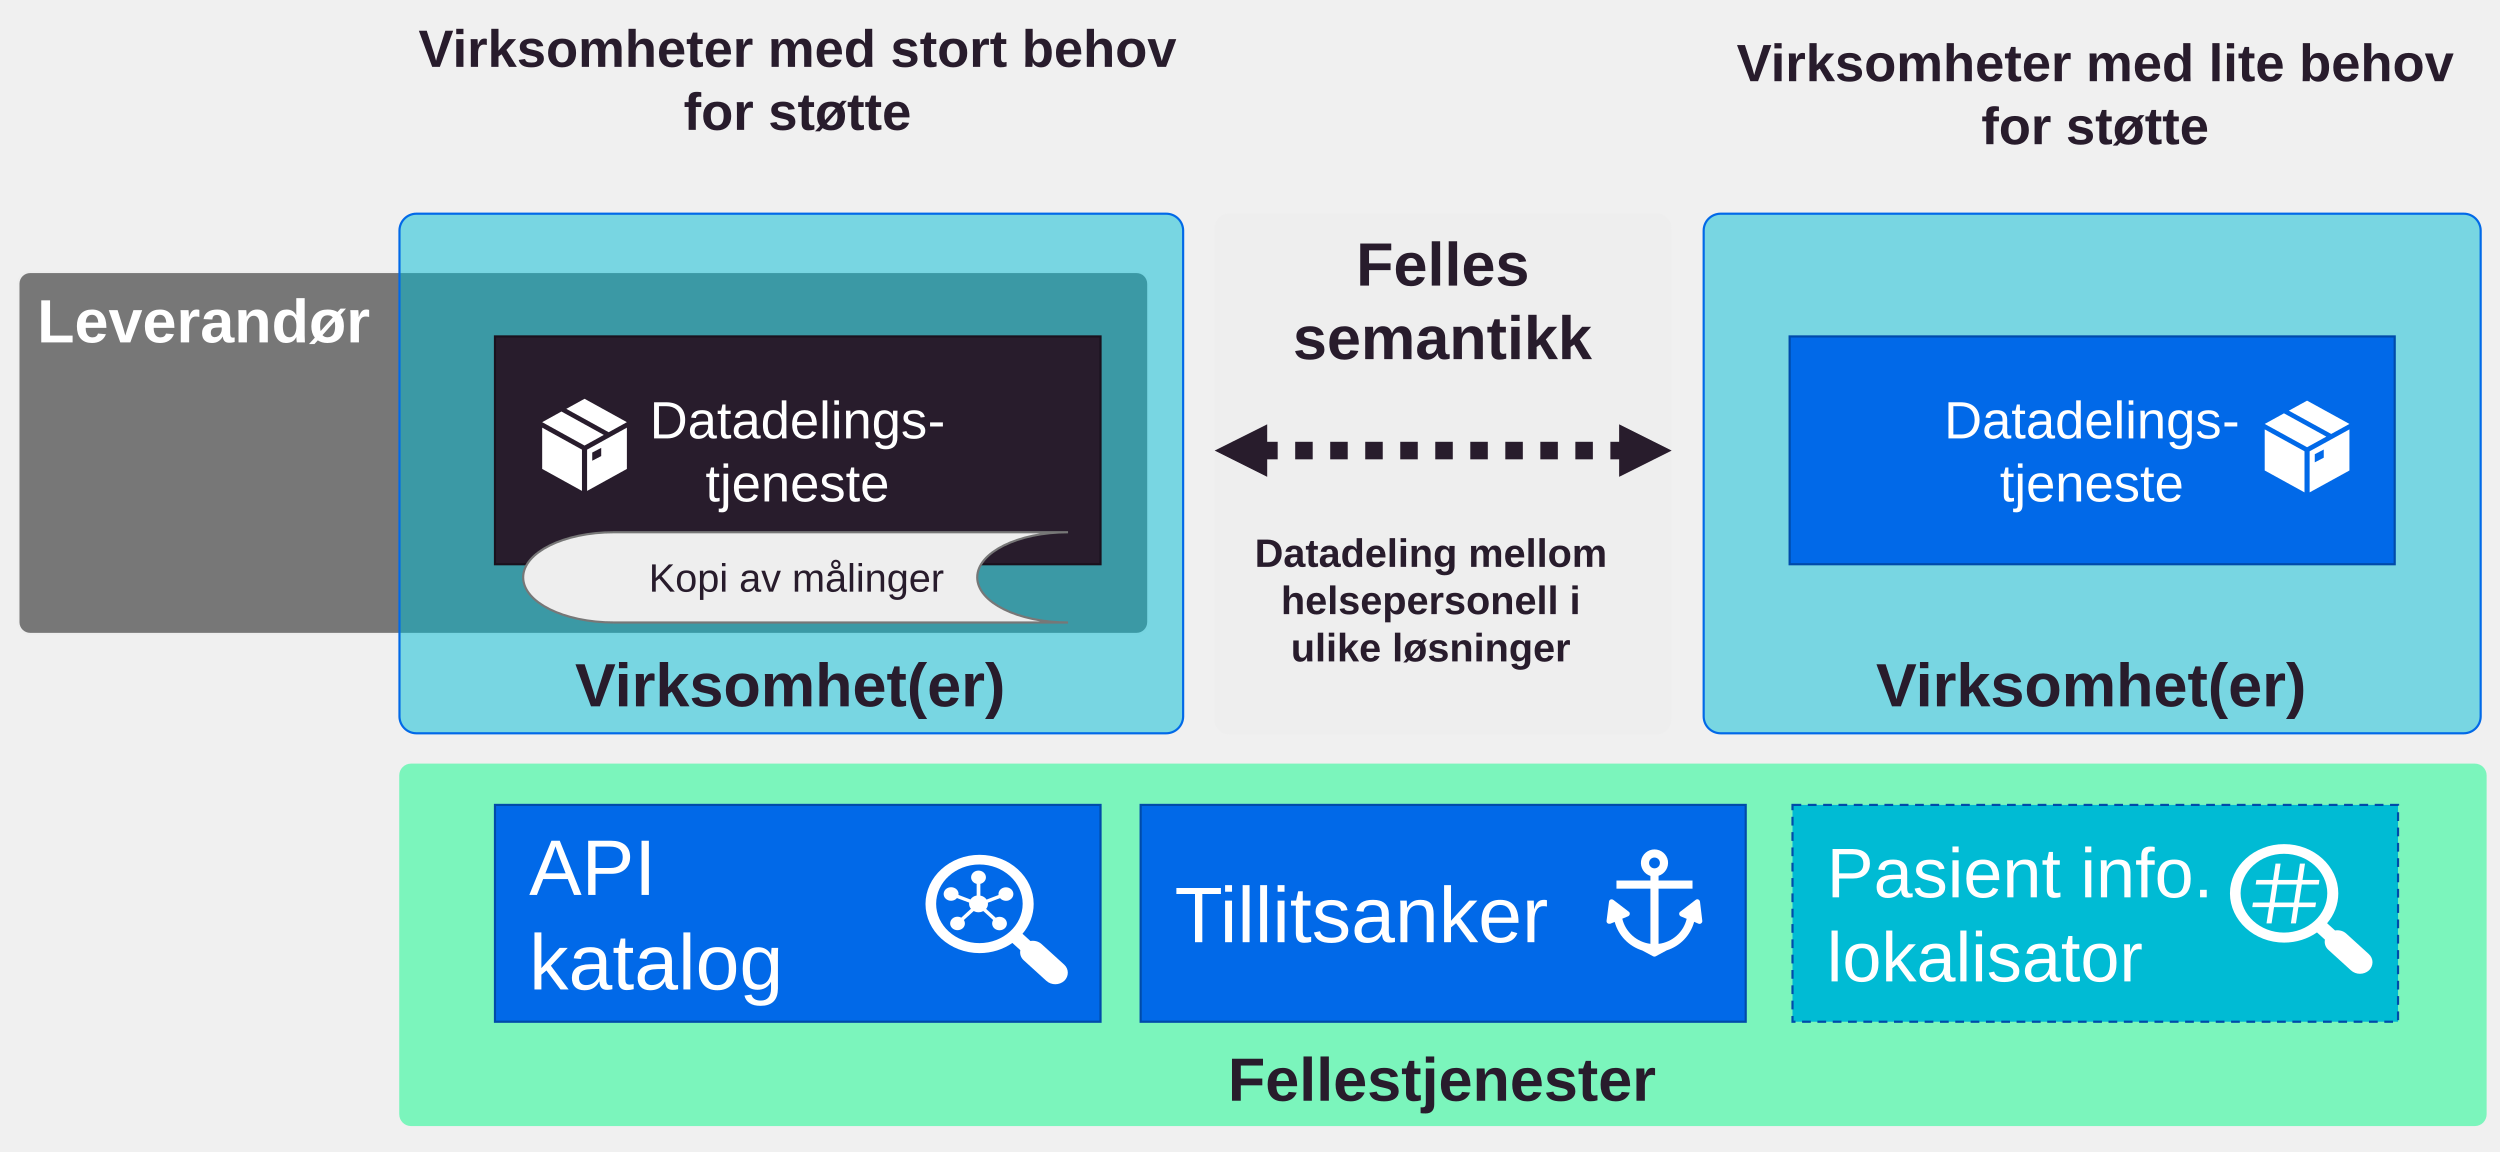
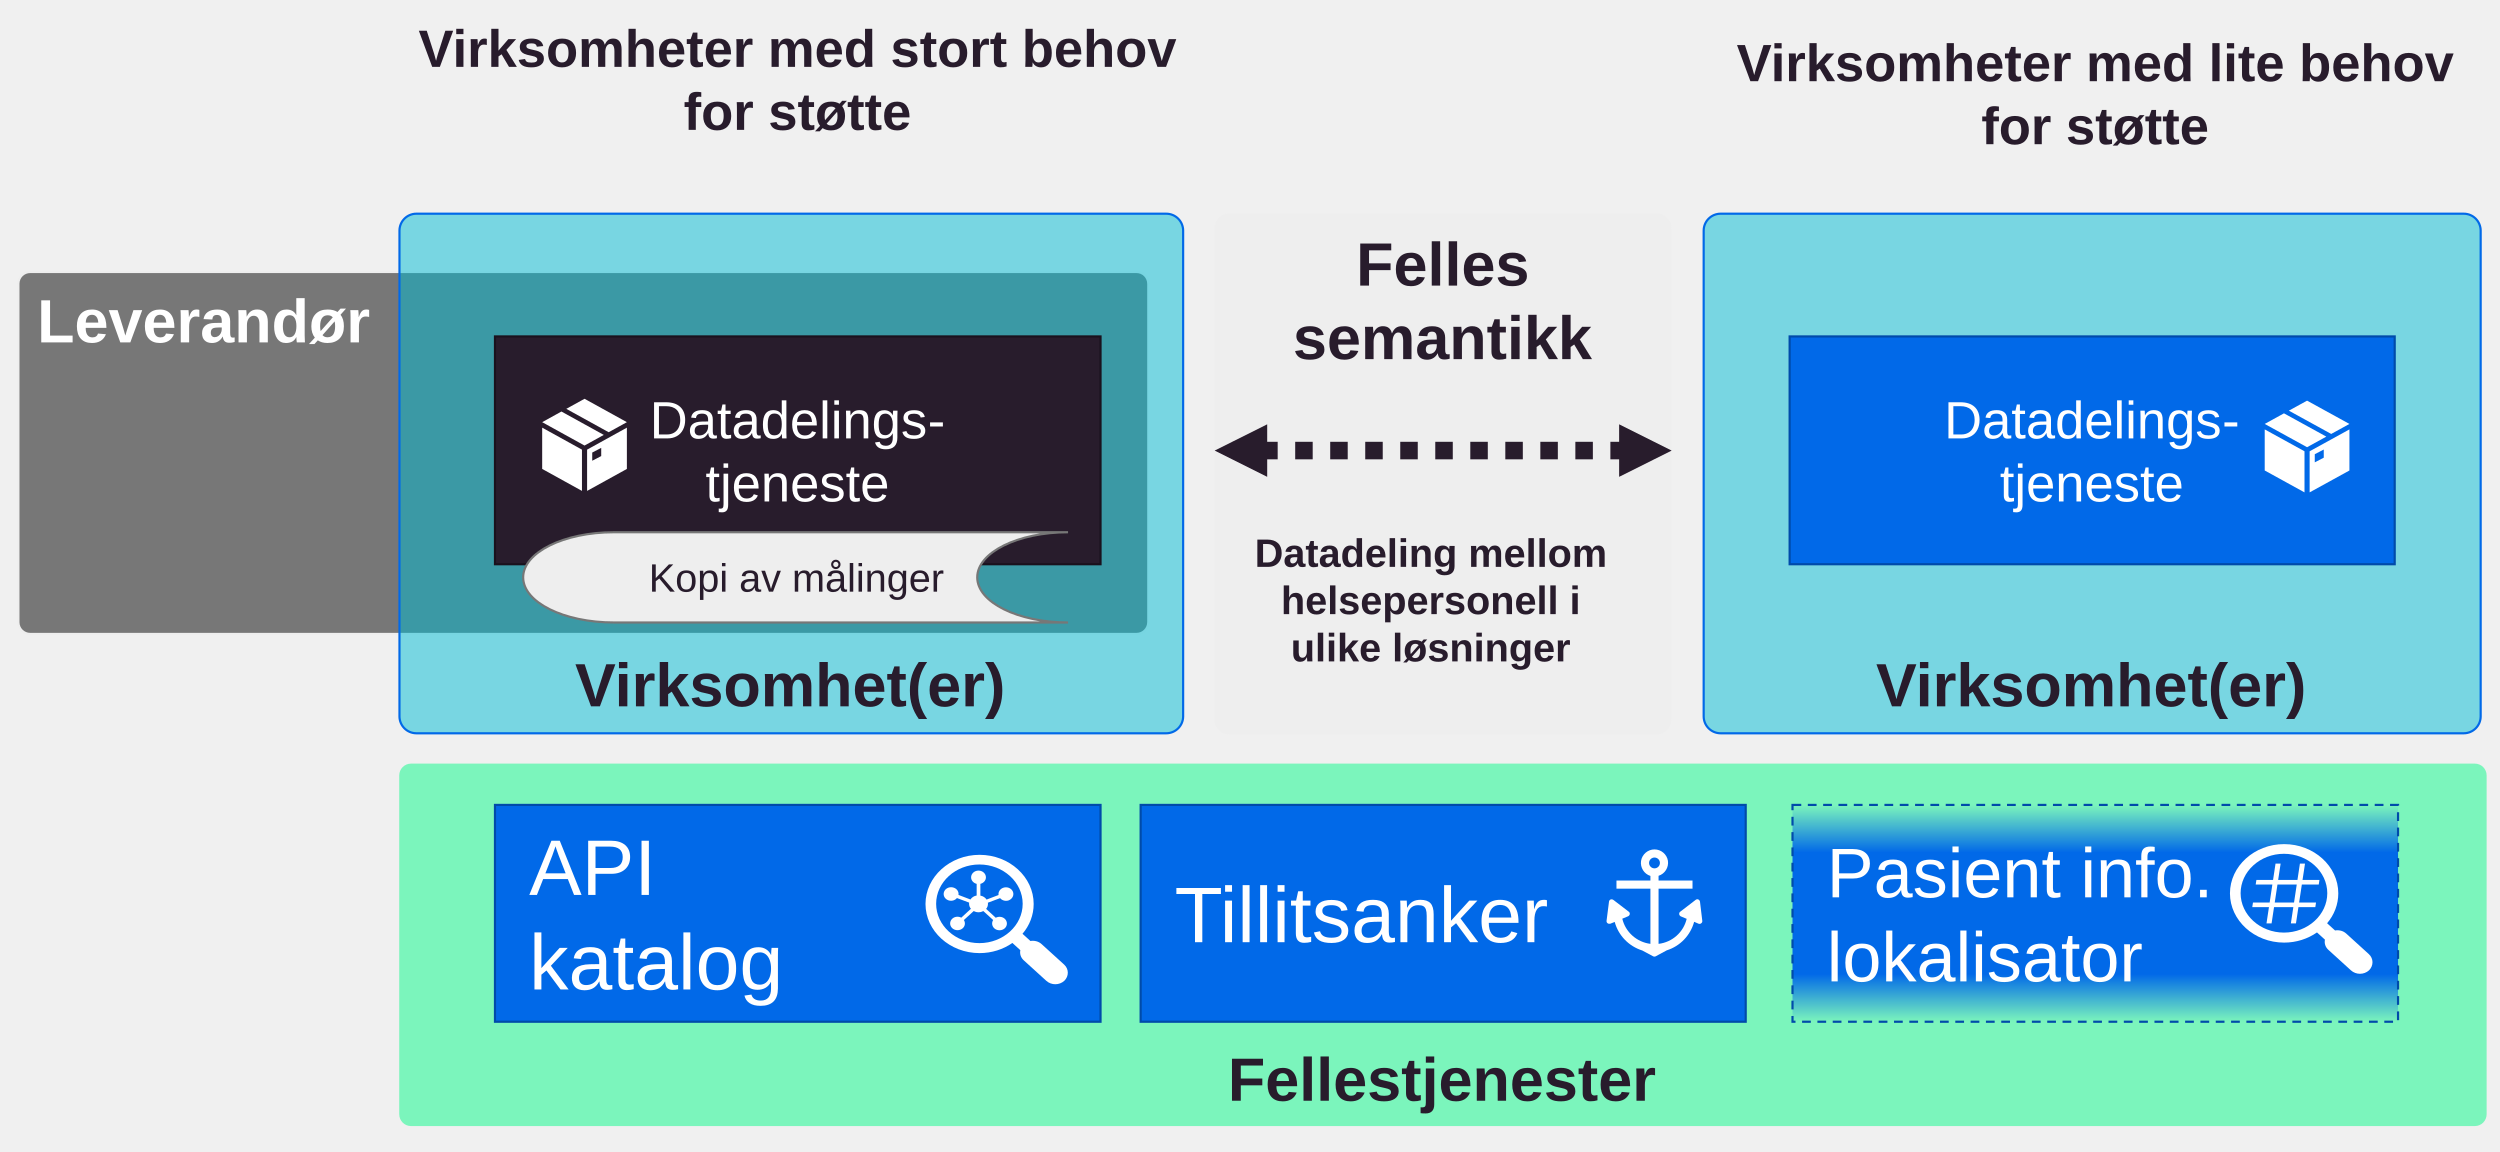
<svg xmlns="http://www.w3.org/2000/svg" width="5235" height="2412" xml:space="preserve" overflow="hidden">
  <defs>
    <clipPath id="clip0">
      <rect x="1178" y="1234" width="5235" height="2412" />
    </clipPath>
    <clipPath id="clip1">
      <rect x="2272" y="2048" width="260" height="235" />
    </clipPath>
    <clipPath id="clip2">
      <rect x="2272" y="2048" width="260" height="235" />
    </clipPath>
    <clipPath id="clip3">
      <rect x="2272" y="2048" width="260" height="235" />
    </clipPath>
    <clipPath id="clip4">
      <rect x="5879" y="2051" width="259" height="235" />
    </clipPath>
    <clipPath id="clip5">
      <rect x="5879" y="2051" width="259" height="235" />
    </clipPath>
    <clipPath id="clip6">
      <rect x="5879" y="2051" width="259" height="235" />
    </clipPath>
-     <clipPath id="clip7">
-       <rect x="5814" y="2972" width="364" height="331" />
-     </clipPath>
+     <linearGradient x1="5565.5" y1="2919.5" x2="5565.5" y2="3373.5" gradientUnits="userSpaceOnUse" spreadMethod="reflect" id="fill7">
+       <stop offset="0" stop-color="#7BF5BC" />
+       <stop offset="0.22" stop-color="#0169E8" />
+       <stop offset="0.78" stop-color="#0169E8" />
+       <stop offset="1" stop-color="#7BF5BC" />
+     </linearGradient>
    <clipPath id="clip8">
      <rect x="5814" y="2972" width="364" height="331" />
    </clipPath>
    <clipPath id="clip9">
      <rect x="5814" y="2972" width="364" height="331" />
    </clipPath>
    <clipPath id="clip10">
-       <rect x="5879" y="3028" width="170" height="155" />
+       <rect x="5814" y="2972" width="364" height="331" />
    </clipPath>
    <clipPath id="clip11">
      <rect x="5879" y="3028" width="170" height="155" />
    </clipPath>
    <clipPath id="clip12">
      <rect x="5879" y="3028" width="170" height="155" />
    </clipPath>
    <clipPath id="clip13">
-       <rect x="4505" y="2989" width="275" height="273" />
+       <rect x="5879" y="3028" width="170" height="155" />
    </clipPath>
    <clipPath id="clip14">
      <rect x="4505" y="2989" width="275" height="273" />
    </clipPath>
    <clipPath id="clip15">
+       <rect x="4505" y="2989" width="275" height="273" />
+     </clipPath>
+     <clipPath id="clip16">
      <rect x="4505" y="2989" width="275" height="273" />
    </clipPath>
  </defs>
  <g clip-path="url(#clip0)" transform="translate(-1178 -1234)">
    <path d="M1216.5 1828.19C1216.5 1814.55 1227.55 1803.5 1241.19 1803.5L3557.81 1803.5C3571.45 1803.5 3582.5 1814.55 3582.5 1828.19L3582.5 2536.81C3582.5 2550.45 3571.45 2561.5 3557.81 2561.5L1241.19 2561.5C1227.55 2561.5 1216.5 2550.45 1216.5 2536.81Z" stroke="#EEEEEE" stroke-width="4.583" stroke-miterlimit="8" fill="#777777" fill-rule="evenodd" />
    <text fill="#FFFFFF" font-family="Arial,Arial_MSFontService,sans-serif" font-weight="700" font-size="128" transform="matrix(1 0 0 1 1255.81 1951)">Leverandør</text>
    <path d="M3721 1712.17C3721 1694.95 3734.96 1681 3752.17 1681L4646.83 1681C4664.04 1681 4678 1694.95 4678 1712.17L4678 2740.83C4678 2758.04 4664.04 2772 4646.83 2772L3752.17 2772C3734.96 2772 3721 2758.04 3721 2740.83Z" fill="#EEEEEE" fill-rule="evenodd" />
    <text fill="#281C2C" font-family="Arial,Arial_MSFontService,sans-serif" font-weight="700" font-size="128" transform="matrix(1 0 0 1 4017.76 1832)">Felles <tspan font-size="128" x="-132.344" y="154">semantikk</tspan>
    </text>
    <path d="M2014 2857.72C2014 2844.07 2025.07 2833 2038.72 2833L6360.28 2833C6373.93 2833 6385 2844.07 6385 2857.72L6385 3567.28C6385 3580.93 6373.93 3592 6360.28 3592L2038.72 3592C2025.07 3592 2014 3580.93 2014 3567.28Z" fill="#7BF5BC" fill-rule="evenodd" />
    <text fill="#281C2C" font-family="Arial,Arial_MSFontService,sans-serif" font-weight="700" font-size="128" transform="matrix(1 0 0 1 3749.21 3539)">Fellestjenester</text>
    <path d="M4745.5 1716.94C4745.5 1697.37 4761.37 1681.5 4780.94 1681.5L6337.06 1681.5C6356.63 1681.5 6372.5 1697.37 6372.5 1716.94L6372.5 2734.06C6372.5 2753.63 6356.63 2769.5 6337.06 2769.5L4780.94 2769.5C4761.37 2769.5 4745.5 2753.63 4745.5 2734.06Z" stroke="#0169E8" stroke-width="4.583" stroke-miterlimit="8" fill="#00BBD4" fill-rule="evenodd" fill-opacity="0.502" />
    <text fill="#281C2C" font-family="Arial,Arial_MSFontService,sans-serif" font-weight="700" font-size="128" transform="matrix(1 0 0 1 5106.36 2713)">Virksomhet(er)<tspan font-size="110" x="-291.805" y="-1309">Virksomheter med lite behov </tspan>
      <tspan font-size="110" x="220.543" y="-1177">for støtte</tspan>
    </text>
    <path d="M2014.5 1716.94C2014.5 1697.37 2030.37 1681.5 2049.94 1681.5L3620.06 1681.5C3639.63 1681.5 3655.5 1697.37 3655.5 1716.94L3655.5 2734.06C3655.5 2753.63 3639.63 2769.5 3620.06 2769.5L2049.94 2769.5C2030.37 2769.5 2014.5 2753.63 2014.5 2734.06Z" stroke="#0169E8" stroke-width="4.583" stroke-miterlimit="8" fill="#00BBD4" fill-rule="evenodd" fill-opacity="0.502" />
    <text fill="#281C2C" font-family="Arial,Arial_MSFontService,sans-serif" font-weight="700" font-size="128" transform="matrix(1 0 0 1 2382.11 2713)">Virksomhet(er)<tspan font-size="83" x="1423.24" y="-292">Datadeling mellom </tspan>
      <tspan font-size="83" x="1478.24" y="-193">helsepersonell i </tspan>
      <tspan font-size="83" x="1498.86" y="-94">ulike løsninger</tspan>
    </text>
    <rect x="2214.5" y="1938.5" width="1268" height="477" stroke="#1A111D" stroke-width="4.583" stroke-miterlimit="8" fill="#281C2C" />
    <text fill="#FFFFFF" font-family="Arial,Arial_MSFontService,sans-serif" font-weight="400" font-size="110" transform="matrix(1 0 0 1 2538.57 2152)">Datadelings<tspan font-size="110" x="582.084" y="0">-</tspan>
      <tspan font-size="110" x="116.6" y="132">tjeneste</tspan>
    </text>
    <rect x="4925.5" y="1938.5" width="1267" height="477" stroke="#004BAA" stroke-width="4.583" stroke-miterlimit="8" fill="#0169E8" />
    <text fill="#FFFFFF" font-family="Arial,Arial_MSFontService,sans-serif" font-weight="400" font-size="110" transform="matrix(1 0 0 1 5249.03 2152)">Datadelings<tspan font-size="110" x="582.083" y="0">-</tspan>
      <tspan font-size="110" x="116.577" y="132">tjeneste</tspan>
      <tspan fill="#281C2C" font-weight="700" font-size="110" x="-3194.73" y="-778">Virksomheter med stort behov </tspan>
      <tspan fill="#281C2C" font-weight="700" font-size="110" x="-2639.41" y="-646">for støtte</tspan>
    </text>
    <path d="M91.666-18.333 128.333-18.333 128.333 18.333 91.666 18.333ZM165-18.333 201.667-18.333 201.667 18.333 165 18.333ZM238.333-18.333 275-18.333 275 18.333 238.333 18.333ZM311.667-18.333 348.333-18.333 348.333 18.334 311.667 18.334ZM385-18.333 421.666-18.333 421.666 18.334 385 18.334ZM458.333-18.333 495-18.333 495 18.334 458.333 18.334ZM531.667-18.333 568.333-18.333 568.333 18.334 531.667 18.334ZM605-18.333 641.667-18.333 641.667 18.334 605 18.334ZM678.333-18.333 715-18.333 715 18.334 678.333 18.334ZM751.667-18.333 788.333-18.333 788.333 18.334 751.667 18.334ZM825-18.333 861.667-18.333 861.667 18.334 825 18.334ZM110 55 0 0 110-55ZM846.964-55 956.964 0 846.964 55Z" fill="#281C2C" transform="matrix(-1 0 0 1 4678.46 2177.5)" />
    <g clip-path="url(#clip1)">
      <g clip-path="url(#clip2)">
        <g clip-path="url(#clip3)">
          <path d="M73.437 47.734 36.719 70.01 117.5 118.969 154.219 96.693Z" fill="#FFFFFF" transform="matrix(1.09787 0 0 1 2273 2048)" />
          <path d="M198.281 70.01 117.5 21.052 82.74 42.104 163.521 91.062Z" fill="#FFFFFF" transform="matrix(1.09787 0 0 1 2273 2048)" />
          <path d="M36.719 89.594 36.719 167.927 112.604 213.948 112.604 127.536 36.719 81.516Z" fill="#FFFFFF" transform="matrix(1.09787 0 0 1 2273 2048)" />
          <path d="M149.323 141 132.187 150.792 132.187 133.656 149.323 123.864 149.323 141ZM122.396 127.536 122.396 213.948 198.281 167.927 198.281 81.516 122.396 127.536Z" fill="#FFFFFF" transform="matrix(1.09787 0 0 1 2273 2048)" />
        </g>
      </g>
    </g>
    <g clip-path="url(#clip4)">
      <g clip-path="url(#clip5)">
        <g clip-path="url(#clip6)">
          <path d="M73.125 47.531 36.562 69.713 117 118.463 153.563 96.281Z" fill="#FFFFFF" transform="matrix(1.10256 0 0 1 5880 2052)" />
          <path d="M197.438 69.713 117 20.962 82.388 41.925 162.825 90.675Z" fill="#FFFFFF" transform="matrix(1.10256 0 0 1 5880 2052)" />
          <path d="M36.562 89.213 36.562 167.213 112.125 213.038 112.125 126.994 36.562 81.169Z" fill="#FFFFFF" transform="matrix(1.10256 0 0 1 5880 2052)" />
          <path d="M148.688 140.4 131.625 150.15 131.625 133.088 148.688 123.338 148.688 140.4ZM121.875 126.994 121.875 213.038 197.438 167.213 197.438 81.169 121.875 126.994Z" fill="#FFFFFF" transform="matrix(1.10256 0 0 1 5880 2052)" />
        </g>
      </g>
    </g>
-     <rect x="4931.5" y="2919.5" width="1268" height="454" stroke="#004BAA" stroke-width="4.583" stroke-miterlimit="8" stroke-dasharray="18.333 13.75" fill="#00BBD4" />
+     <rect x="4931.5" y="2919.5" width="1268" height="454" stroke="#004BAA" stroke-width="4.583" stroke-miterlimit="8" stroke-dasharray="18.333 13.75" fill="url(#fill7)" />
    <text fill="#FFFFFF" font-family="Arial,Arial_MSFontService,sans-serif" font-weight="400" font-size="147" transform="matrix(1 0 0 1 5003.31 3113)">Pasient info. <tspan font-size="147" x="0" y="176">lokalisator</tspan>
    </text>
-     <g clip-path="url(#clip7)">
-       <g clip-path="url(#clip8)">
-         <g clip-path="url(#clip9)">
+     <g clip-path="url(#clip8)">
+       <g clip-path="url(#clip9)">
+         <g clip-path="url(#clip10)">
          <path d="M293.906 259.875 250.938 216.906C245.094 211.062 237.188 209 229.625 210.375L214.5 195.25C227.906 178.062 235.812 156.062 235.812 132.688 235.812 75.969 189.406 29.562 132.688 29.562 75.969 29.562 29.562 75.969 29.562 132.688 29.562 189.406 75.969 235.812 132.688 235.812 156.062 235.812 177.719 227.906 195.25 214.5L210.375 229.625C209 237.188 211.062 245.094 216.906 250.938L259.875 293.906C264.688 298.719 270.875 301.125 277.062 301.125 283.25 301.125 289.438 298.719 294.25 293.906 303.188 284.281 303.188 269.156 293.906 259.875ZM132.344 214.844C86.969 214.844 49.844 177.719 49.844 132.344 49.844 86.969 86.969 49.844 132.344 49.844 177.719 49.844 214.844 86.969 214.844 132.344 214.844 177.719 177.719 214.844 132.344 214.844Z" fill="#FFFFFF" transform="matrix(1.1 0 0 1 5815 2972)" />
        </g>
      </g>
    </g>
-     <g clip-path="url(#clip10)">
-       <g clip-path="url(#clip11)">
-         <g clip-path="url(#clip12)">
+     <g clip-path="url(#clip11)">
+       <g clip-path="url(#clip12)">
+         <g clip-path="url(#clip13)">
          <path d="M139.84 58.146 141.167 48.521 108.907 48.521 113.604 14.438 103.889 14.438 99.192 48.521 62.386 48.521 67.083 14.438 57.368 14.438 52.671 48.521 20.854 48.521 19.527 58.146 51.345 58.146 46.15 95.844 14.333 95.844 13.007 105.469 44.824 105.469 40.125 139.562 49.842 139.562 54.542 105.469 91.344 105.469 86.646 139.562 96.362 139.562 101.062 105.469 133.322 105.469 134.649 95.844 102.386 95.844 107.582 58.146ZM92.677 95.844 55.865 95.844 61.061 58.146 97.865 58.146Z" fill="#FFFFFF" transform="matrix(1.0974 0 0 1 5880 3028)" />
        </g>
      </g>
    </g>
    <rect x="3566.5" y="2919.5" width="1267" height="454" stroke="#004BAA" stroke-width="4.583" stroke-miterlimit="8" fill="#0169E8" />
    <text fill="#FFFFFF" font-family="Arial,Arial_MSFontService,sans-serif" font-weight="400" font-size="165" transform="matrix(1 0 0 1 3637.63 3207)">Tillitsanker</text>
-     <g clip-path="url(#clip13)">
-       <g clip-path="url(#clip14)">
-         <g clip-path="url(#clip15)">
+     <g clip-path="url(#clip14)">
+       <g clip-path="url(#clip15)">
+         <g clip-path="url(#clip16)">
          <path d="M136 39.667C142.233 39.667 147.333 44.767 147.333 51 147.333 57.233 142.233 62.333 136 62.333 129.767 62.333 124.667 57.233 124.667 51 124.667 44.767 129.767 39.667 136 39.667ZM230.917 132.033C230.633 130.05 229.217 128.35 227.517 127.5 225.817 126.65 223.55 126.933 221.85 128.35L189.833 153C188.133 154.133 187.283 156.117 187.567 158.383 187.85 160.367 189.267 162.067 190.967 162.917L203.15 168.017C196.633 196.067 173.117 217.033 144.5 220.433L144.5 104.833 215.333 104.833 215.333 87.833 144.5 87.833 144.5 77.917C157.817 73.667 166.033 60.35 164.05 46.467 161.783 32.867 149.883 22.667 136 22.667 122.117 22.667 110.217 32.867 107.95 46.75 105.967 60.633 114.183 73.95 127.5 78.2L127.5 87.833 56.667 87.833 56.667 104.833 127.5 104.833 127.5 220.433C98.883 216.75 75.367 195.783 68.85 167.733L81.033 162.633C82.733 161.783 84.15 160.083 84.433 158.1 84.717 156.117 83.867 154.133 82.167 153L50.15 128.35C48.45 127.217 46.467 126.933 44.483 127.5 42.5 128.35 41.367 130.05 41.083 132.033L35.983 172.267C35.7 174.25 36.55 176.233 38.25 177.367 39.95 178.5 41.933 178.783 43.917 178.217L52.983 174.533C60.633 202.867 82.45 225.533 110.5 234.317L133.167 246.5C134.867 247.35 136.85 247.35 138.55 246.5L161.5 234.033C189.55 225.25 211.083 202.583 218.733 174.25L227.8 178.217C229.783 179.067 231.767 178.783 233.467 177.367 235.167 176.233 236.017 174.25 235.733 172.267L230.917 132.033Z" fill="#FFFFFF" transform="matrix(1.00368 0 0 1 4506 2990)" />
        </g>
      </g>
    </g>
    <rect x="2214.5" y="2919.5" width="1268" height="454" stroke="#004BAA" stroke-width="4.583" stroke-miterlimit="8" fill="#0169E8" />
    <text fill="#FFFFFF" font-family="Arial,Arial_MSFontService,sans-serif" font-weight="400" font-size="165" transform="matrix(1 0 0 1 2286.03 3108)">API<tspan font-size="165" x="0" y="198">katalog</tspan>
    </text>
    <path d="M3406.31 3253.84 3359.12 3210.96C3352.7 3205.12 3344.02 3203.07 3335.71 3204.44L3319.1 3189.34C3333.83 3172.19 3342.51 3150.24 3342.51 3126.91 3342.51 3070.31 3291.54 3024 3229.25 3024 3166.96 3024 3116 3070.31 3116 3126.91 3116 3183.51 3166.96 3229.82 3229.25 3229.82 3254.92 3229.82 3278.71 3221.93 3297.96 3208.55L3314.57 3223.65C3313.06 3231.19 3315.33 3239.08 3321.74 3244.92L3368.93 3287.8C3374.22 3292.6 3381.01 3295 3387.81 3295 3394.6 3295 3401.4 3292.6 3406.69 3287.8 3416.5 3278.19 3416.5 3263.1 3406.31 3253.84ZM3228.88 3208.9C3179.04 3208.9 3138.27 3171.85 3138.27 3126.57 3138.27 3081.29 3179.04 3044.24 3228.88 3044.24 3278.71 3044.24 3319.48 3081.29 3319.48 3126.57 3319.48 3171.85 3278.71 3208.9 3228.88 3208.9Z" fill="#FFFFFF" fill-rule="evenodd" />
    <path d="M3298.82 3100.72C3295.52 3093.46 3286.4 3090.1 3278.44 3093.11 3271.84 3095.58 3267.96 3101.96 3268.93 3108.15L3243.9 3117.71C3241.18 3113.46 3236.33 3110.27 3230.9 3109.39L3230.9 3084.79C3237.49 3083.19 3242.54 3077.71 3242.54 3071.16 3242.54 3063.37 3235.55 3057 3227.01 3057L3227.01 3057C3218.47 3057 3211.49 3063.37 3211.49 3071.16 3211.49 3077.71 3216.53 3083.19 3223.13 3084.79L3223.13 3109.21C3217.5 3110.1 3212.85 3113.28 3210.13 3117.53L3185.09 3107.97C3186.06 3101.78 3182.38 3095.41 3175.58 3092.93 3167.63 3089.92 3158.51 3093.28 3155.21 3100.54 3151.91 3107.8 3155.59 3116.12 3163.55 3119.12 3170.15 3121.6 3177.72 3119.66 3181.79 3114.52L3207.41 3124.08C3207.22 3124.79 3207.22 3125.67 3207.22 3126.38 3207.22 3130.27 3208.58 3133.99 3211.1 3137L3190.92 3155.58C3184.9 3152.4 3177.14 3153.11 3172.09 3157.71 3166.07 3163.19 3166.07 3172.22 3172.09 3177.71 3178.11 3183.2 3188 3183.2 3194.02 3177.71 3199.07 3173.11 3199.84 3166.03 3196.35 3160.54L3216.92 3141.78C3219.83 3143.37 3223.13 3144.26 3226.63 3144.26 3226.82 3144.26 3226.82 3144.26 3227.01 3144.26 3227.21 3144.26 3227.21 3144.26 3227.4 3144.26 3230.9 3144.26 3234.19 3143.37 3237.11 3141.78L3257.68 3160.54C3254.18 3166.03 3254.96 3173.11 3260.01 3177.89 3266.02 3183.37 3275.92 3183.37 3281.94 3177.89 3287.95 3172.4 3287.95 3163.37 3281.94 3157.89 3276.89 3153.28 3269.13 3152.58 3263.11 3155.76L3242.93 3137.18C3245.45 3134.17 3246.81 3130.63 3246.81 3126.56 3246.81 3125.85 3246.81 3124.96 3246.61 3124.26L3272.23 3114.7C3276.31 3119.66 3283.88 3121.78 3290.47 3119.3 3298.24 3116.12 3302.12 3107.97 3298.82 3100.72Z" fill="#FFFFFF" fill-rule="evenodd" />
    <path d="M2463.67 2348.5 3414.5 2348.5C3309.47 2348.5 3224.33 2390.81 3224.33 2443 3224.33 2495.19 3309.47 2537.5 3414.5 2537.5L2463.67 2537.5C2358.64 2537.5 2273.5 2495.19 2273.5 2443 2273.5 2390.81 2358.64 2348.5 2463.67 2348.5Z" stroke="#777777" stroke-width="4.583" stroke-miterlimit="8" fill="#EEEEEE" fill-rule="evenodd" />
    <text fill="#281C2C" font-family="Arial,Arial_MSFontService,sans-serif" font-weight="400" font-size="83" transform="matrix(1 0 0 1 2536.6 2473)">Kopi av målinger</text>
  </g>
</svg>
